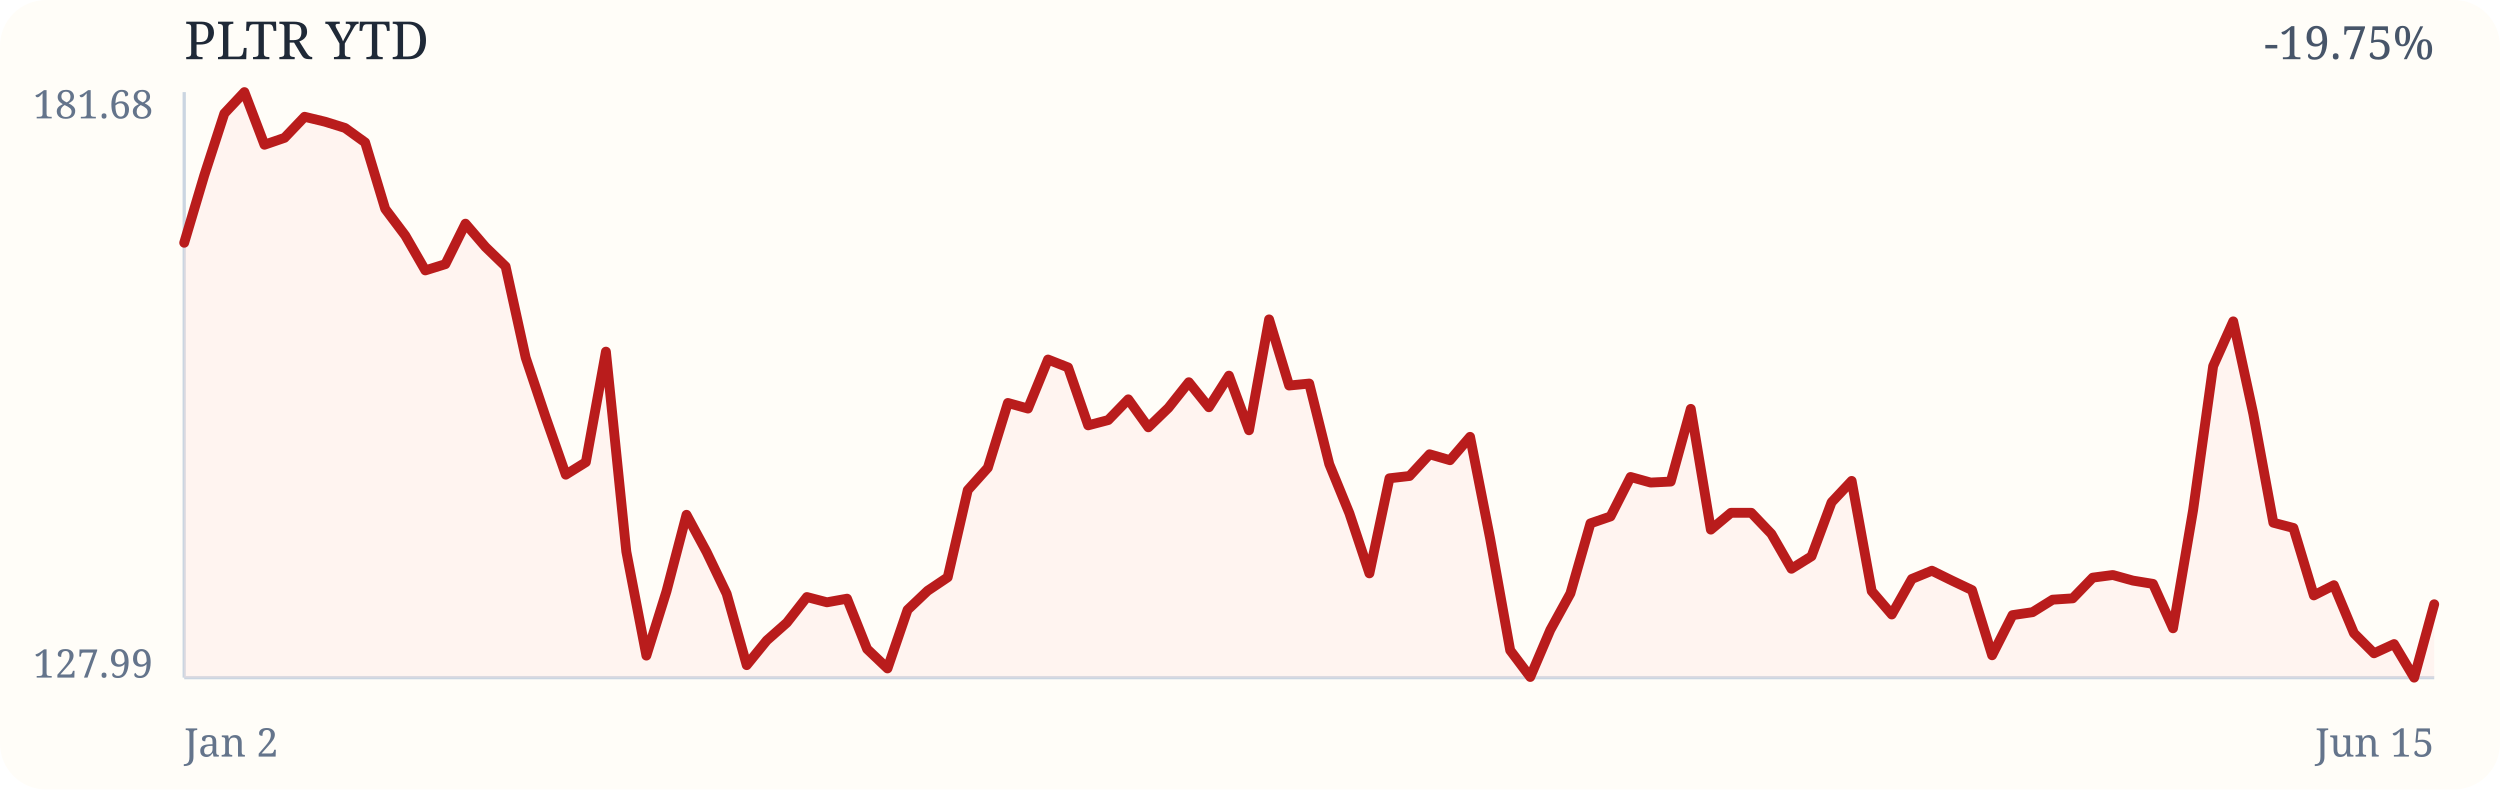
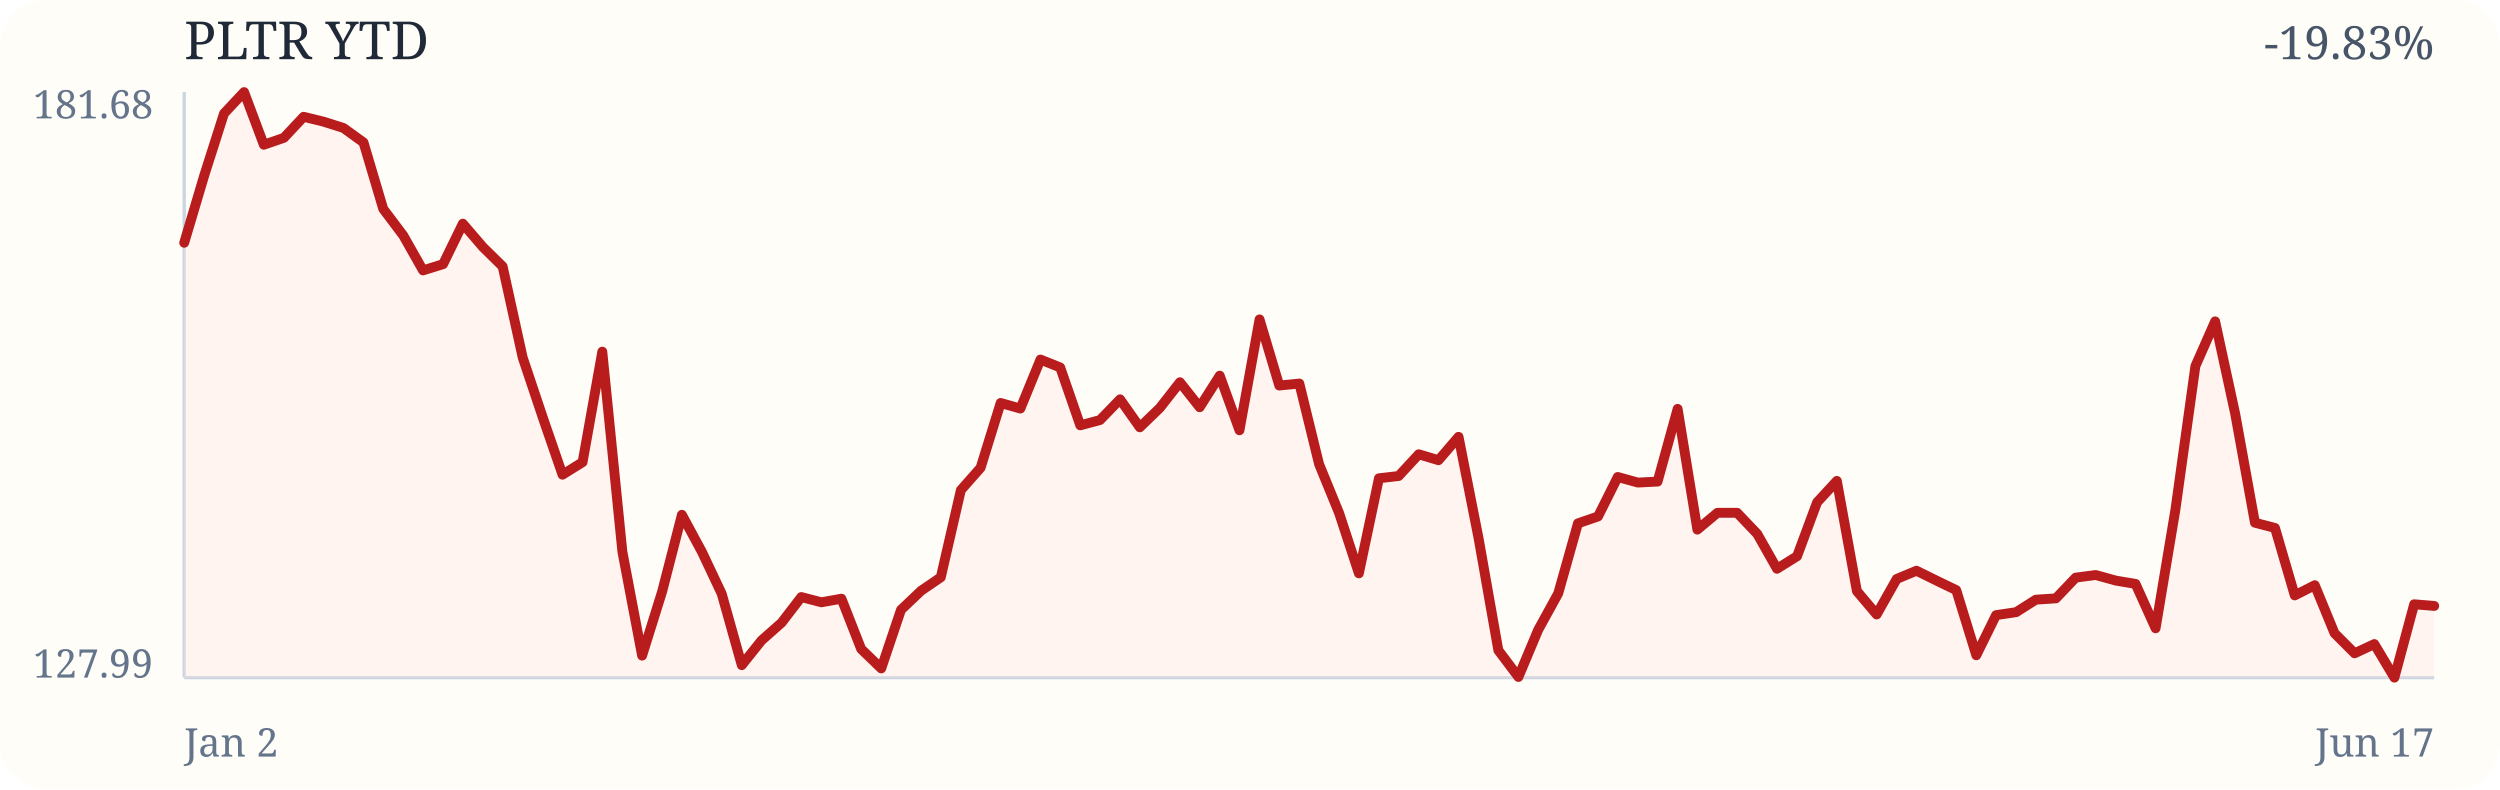
<svg xmlns="http://www.w3.org/2000/svg" width="760" height="240" viewBox="0 0 760 240" role="img" aria-labelledby="title desc">
  <rect width="100%" height="100%" fill="#fffdf8" rx="14" />
  <text x="56" y="18" font-size="16" font-family="Georgia, serif" fill="#1f2937">PLTR YTD</text>
-   <text x="740" y="18" text-anchor="end" font-size="14" font-family="Georgia, serif" fill="#475569">-19.75%</text>
+   <text x="740" y="18" text-anchor="end" font-size="14" font-family="Georgia, serif" fill="#475569">-19.83%</text>
  <line x1="56" y1="206" x2="740" y2="206" stroke="#cbd5e1" stroke-width="1" />
  <line x1="56" y1="28" x2="56" y2="206" stroke="#cbd5e1" stroke-width="1" />
  <text x="56" y="230" font-size="12" font-family="Georgia, serif" fill="#64748b">Jan 2</text>
-   <text x="740" y="230" text-anchor="end" font-size="12" font-family="Georgia, serif" fill="#64748b">Jun 15</text>
+   <text x="740" y="230" text-anchor="end" font-size="12" font-family="Georgia, serif" fill="#64748b">Jun 17</text>
  <text x="10" y="36" font-size="12" font-family="Georgia, serif" fill="#64748b">181.68</text>
  <text x="10" y="206" font-size="12" font-family="Georgia, serif" fill="#64748b">127.99</text>
-   <polygon points="56.0,206.0 56.0,73.8 62.1,53.3 68.2,34.5 74.3,28.0 80.4,44.0 86.5,41.9 92.6,35.5 98.8,37.0 104.9,38.9 111.0,43.3 117.1,63.5 123.2,71.6 129.3,82.2 135.4,80.3 141.5,68.0 147.6,75.1 153.7,81.0 159.8,108.7 165.9,126.9 172.0,144.3 178.1,140.5 184.2,106.9 190.4,167.7 196.5,199.3 202.6,179.8 208.7,156.5 214.8,167.8 220.9,180.5 227.0,202.2 233.1,194.7 239.2,189.3 245.3,181.5 251.4,183.1 257.5,182.0 263.6,197.3 269.8,203.2 275.9,185.4 282.0,179.6 288.1,175.5 294.2,149.0 300.3,142.2 306.4,122.5 312.5,124.2 318.6,109.3 324.7,111.7 330.8,129.3 336.9,127.7 343.0,121.4 349.1,129.9 355.2,124.0 361.4,116.2 367.5,123.8 373.6,114.2 379.7,130.8 385.8,97.1 391.9,117.2 398.0,116.6 404.1,141.1 410.2,156.0 416.3,174.3 422.4,145.4 428.5,144.7 434.6,138.1 440.8,139.9 446.9,132.8 453.0,163.7 459.1,197.7 465.2,205.8 471.3,191.5 477.4,180.4 483.5,159.1 489.6,157.0 495.7,145.0 501.8,146.7 507.9,146.4 514.0,124.3 520.1,161.0 526.2,155.9 532.4,155.9 538.5,162.3 544.6,172.9 550.7,169.1 556.8,152.7 562.9,146.2 569.0,179.7 575.1,186.8 581.2,176.0 587.3,173.5 593.4,176.5 599.5,179.4 605.6,199.2 611.8,187.0 617.9,186.1 624.0,182.3 630.1,181.9 636.2,175.6 642.3,174.8 648.4,176.5 654.5,177.5 660.6,191.0 666.7,155.1 672.8,111.3 678.9,97.7 685.0,125.8 691.1,158.9 697.2,160.5 703.4,181.0 709.5,177.9 715.6,192.5 721.7,198.6 727.8,195.8 733.9,206.0 740.0,183.7 740.0,206.0" fill="#fee2e2" opacity="0.35" />
-   <polyline points="56.0,73.8 62.1,53.3 68.2,34.5 74.3,28.0 80.4,44.0 86.5,41.9 92.6,35.5 98.8,37.0 104.9,38.9 111.0,43.3 117.1,63.5 123.2,71.6 129.3,82.2 135.4,80.3 141.5,68.0 147.6,75.1 153.7,81.0 159.8,108.7 165.9,126.9 172.0,144.3 178.1,140.5 184.2,106.9 190.4,167.7 196.5,199.3 202.6,179.8 208.7,156.5 214.8,167.8 220.9,180.5 227.0,202.2 233.1,194.7 239.2,189.3 245.3,181.5 251.4,183.1 257.5,182.0 263.6,197.3 269.8,203.2 275.9,185.4 282.0,179.6 288.1,175.5 294.2,149.0 300.3,142.2 306.4,122.5 312.5,124.2 318.6,109.3 324.7,111.7 330.8,129.3 336.9,127.7 343.0,121.4 349.1,129.9 355.2,124.0 361.4,116.2 367.5,123.8 373.6,114.2 379.7,130.8 385.8,97.1 391.9,117.2 398.0,116.6 404.1,141.1 410.2,156.0 416.3,174.3 422.4,145.4 428.5,144.7 434.6,138.1 440.8,139.9 446.9,132.8 453.0,163.7 459.1,197.7 465.2,205.8 471.3,191.5 477.4,180.4 483.5,159.1 489.6,157.0 495.7,145.0 501.8,146.7 507.9,146.4 514.0,124.3 520.1,161.0 526.2,155.9 532.4,155.9 538.5,162.3 544.6,172.9 550.7,169.1 556.8,152.7 562.9,146.2 569.0,179.7 575.1,186.8 581.2,176.0 587.3,173.5 593.4,176.5 599.5,179.4 605.6,199.2 611.8,187.0 617.9,186.1 624.0,182.3 630.1,181.9 636.2,175.6 642.3,174.8 648.4,176.5 654.5,177.5 660.6,191.0 666.7,155.1 672.8,111.3 678.9,97.7 685.0,125.8 691.1,158.9 697.2,160.5 703.4,181.0 709.5,177.9 715.6,192.5 721.7,198.6 727.8,195.8 733.9,206.0 740.0,183.7" fill="none" stroke="#b91c1c" stroke-width="3" stroke-linecap="round" stroke-linejoin="round" />
+   <polygon points="56.0,206.0 56.0,73.8 62.1,53.3 68.1,34.5 74.2,28.0 80.2,44.0 86.3,41.9 92.3,35.5 98.4,37.0 104.4,38.9 110.5,43.3 116.5,63.5 122.6,71.6 128.6,82.2 134.7,80.3 140.7,68.0 146.8,75.1 152.8,81.0 158.9,108.7 165.0,126.9 171.0,144.3 177.1,140.5 183.1,106.9 189.2,167.7 195.2,199.3 201.3,179.8 207.3,156.5 213.4,167.8 219.4,180.5 225.5,202.2 231.5,194.7 237.6,189.3 243.6,181.5 249.7,183.1 255.8,182.0 261.8,197.3 267.9,203.2 273.9,185.4 280.0,179.6 286.0,175.5 292.1,149.0 298.1,142.2 304.2,122.5 310.2,124.2 316.3,109.3 322.3,111.7 328.4,129.3 334.4,127.7 340.5,121.4 346.5,129.9 352.6,124.0 358.7,116.2 364.7,123.8 370.8,114.2 376.8,130.8 382.9,97.1 388.9,117.2 395.0,116.6 401.0,141.1 407.1,156.0 413.1,174.3 419.2,145.4 425.2,144.7 431.3,138.1 437.3,139.9 443.4,132.8 449.5,163.7 455.5,197.7 461.6,205.8 467.6,191.5 473.7,180.4 479.7,159.1 485.8,157.0 491.8,145.0 497.9,146.7 503.9,146.4 510.0,124.3 516.0,161.0 522.1,155.9 528.1,155.9 534.2,162.3 540.2,172.9 546.3,169.1 552.4,152.7 558.4,146.2 564.5,179.7 570.5,186.8 576.6,176.0 582.6,173.5 588.7,176.5 594.7,179.4 600.8,199.2 606.8,187.0 612.9,186.1 618.9,182.3 625.0,181.9 631.0,175.6 637.1,174.8 643.2,176.5 649.2,177.5 655.3,191.0 661.3,155.1 667.4,111.3 673.4,97.7 679.5,125.8 685.5,158.9 691.6,160.5 697.6,181.0 703.7,177.9 709.7,192.5 715.8,198.6 721.8,195.8 727.9,206.0 733.9,183.7 740.0,184.2 740.0,206.0" fill="#fee2e2" opacity="0.35" />
+   <polyline points="56.0,73.8 62.1,53.3 68.1,34.5 74.2,28.0 80.2,44.0 86.3,41.9 92.3,35.5 98.4,37.0 104.4,38.9 110.5,43.3 116.5,63.5 122.6,71.6 128.6,82.2 134.7,80.3 140.7,68.0 146.8,75.1 152.8,81.0 158.9,108.7 165.0,126.9 171.0,144.3 177.1,140.5 183.1,106.9 189.2,167.7 195.2,199.3 201.3,179.8 207.3,156.5 213.4,167.8 219.4,180.5 225.5,202.2 231.5,194.7 237.6,189.3 243.6,181.5 249.7,183.1 255.8,182.0 261.8,197.3 267.9,203.2 273.9,185.4 280.0,179.6 286.0,175.5 292.1,149.0 298.1,142.2 304.2,122.5 310.2,124.2 316.3,109.3 322.3,111.7 328.4,129.3 334.4,127.7 340.5,121.4 346.5,129.9 352.6,124.0 358.7,116.2 364.7,123.8 370.8,114.2 376.8,130.8 382.9,97.1 388.9,117.2 395.0,116.6 401.0,141.1 407.1,156.0 413.1,174.3 419.2,145.4 425.2,144.7 431.3,138.1 437.3,139.9 443.4,132.8 449.5,163.7 455.5,197.7 461.6,205.8 467.6,191.5 473.7,180.4 479.7,159.1 485.8,157.0 491.8,145.0 497.9,146.7 503.9,146.4 510.0,124.3 516.0,161.0 522.1,155.9 528.1,155.9 534.2,162.3 540.2,172.9 546.3,169.1 552.4,152.7 558.4,146.2 564.5,179.7 570.5,186.8 576.6,176.0 582.6,173.5 588.7,176.5 594.7,179.4 600.8,199.2 606.8,187.0 612.9,186.1 618.9,182.3 625.0,181.9 631.0,175.6 637.1,174.8 643.2,176.5 649.2,177.5 655.3,191.0 661.3,155.1 667.4,111.3 673.4,97.7 679.5,125.8 685.5,158.9 691.6,160.5 697.6,181.0 703.7,177.9 709.7,192.5 715.8,198.6 721.8,195.8 727.9,206.0 733.9,183.7 740.0,184.2" fill="none" stroke="#b91c1c" stroke-width="3" stroke-linecap="round" stroke-linejoin="round" />
</svg>
